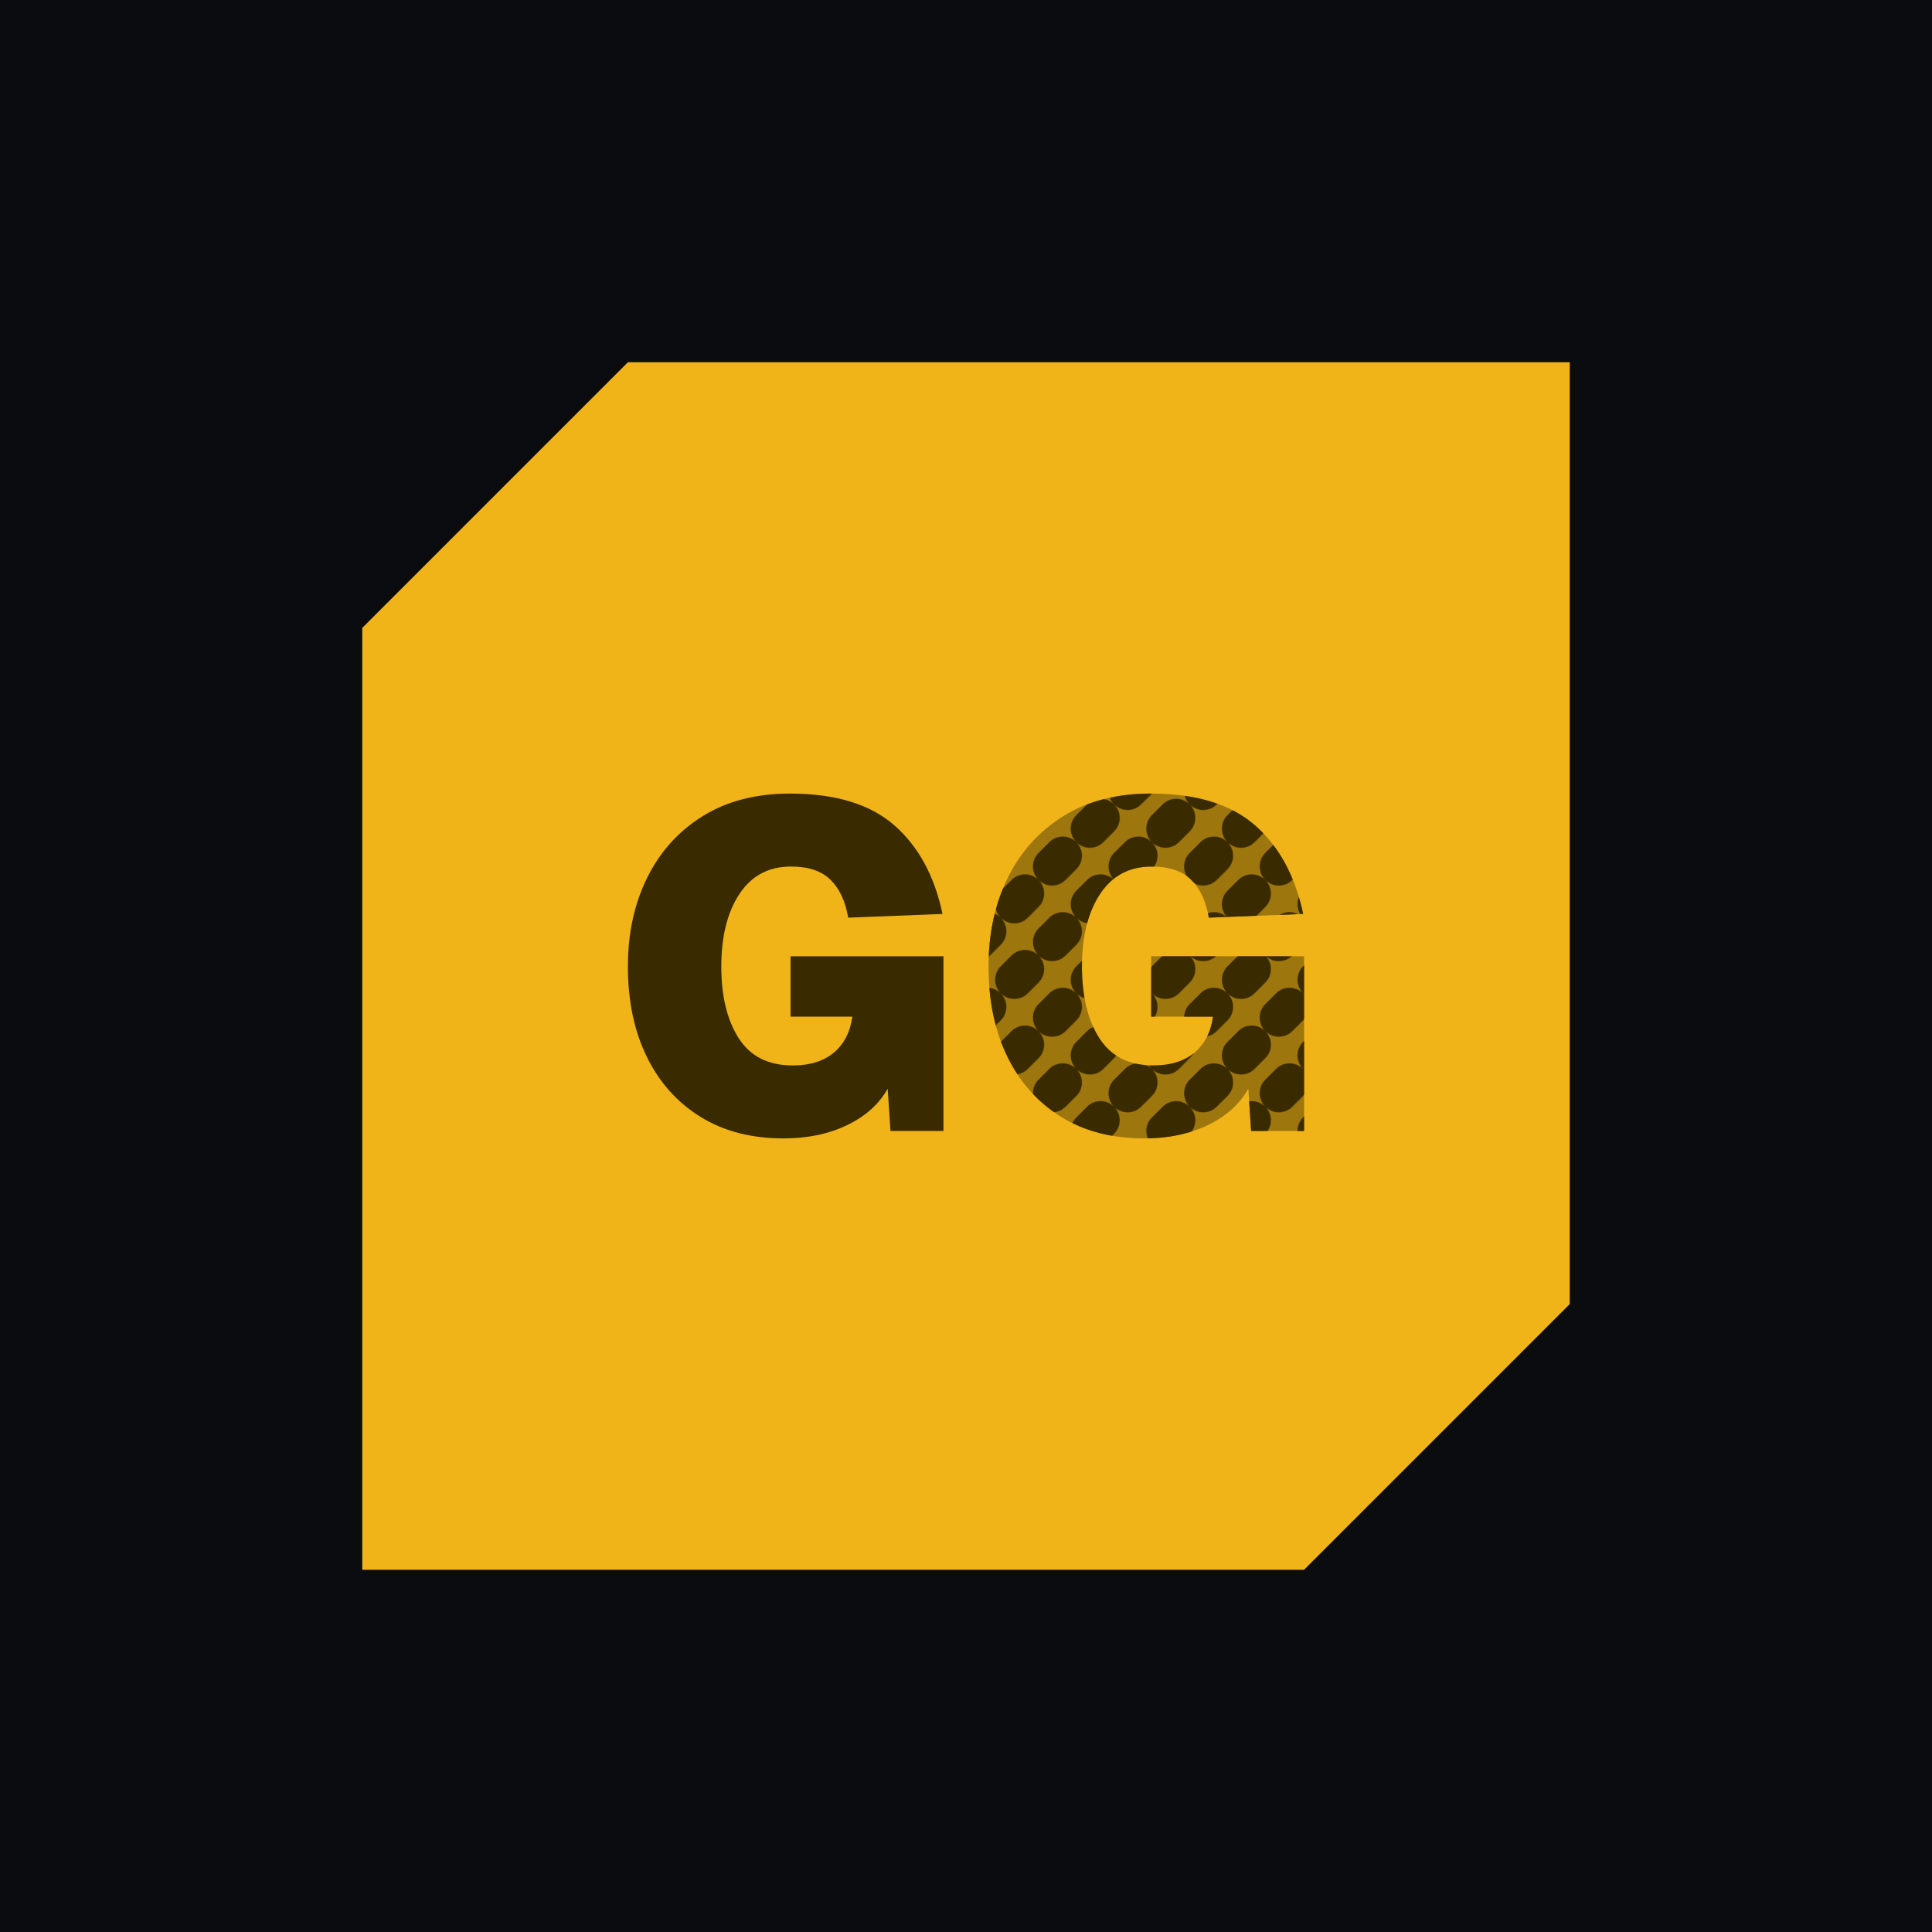
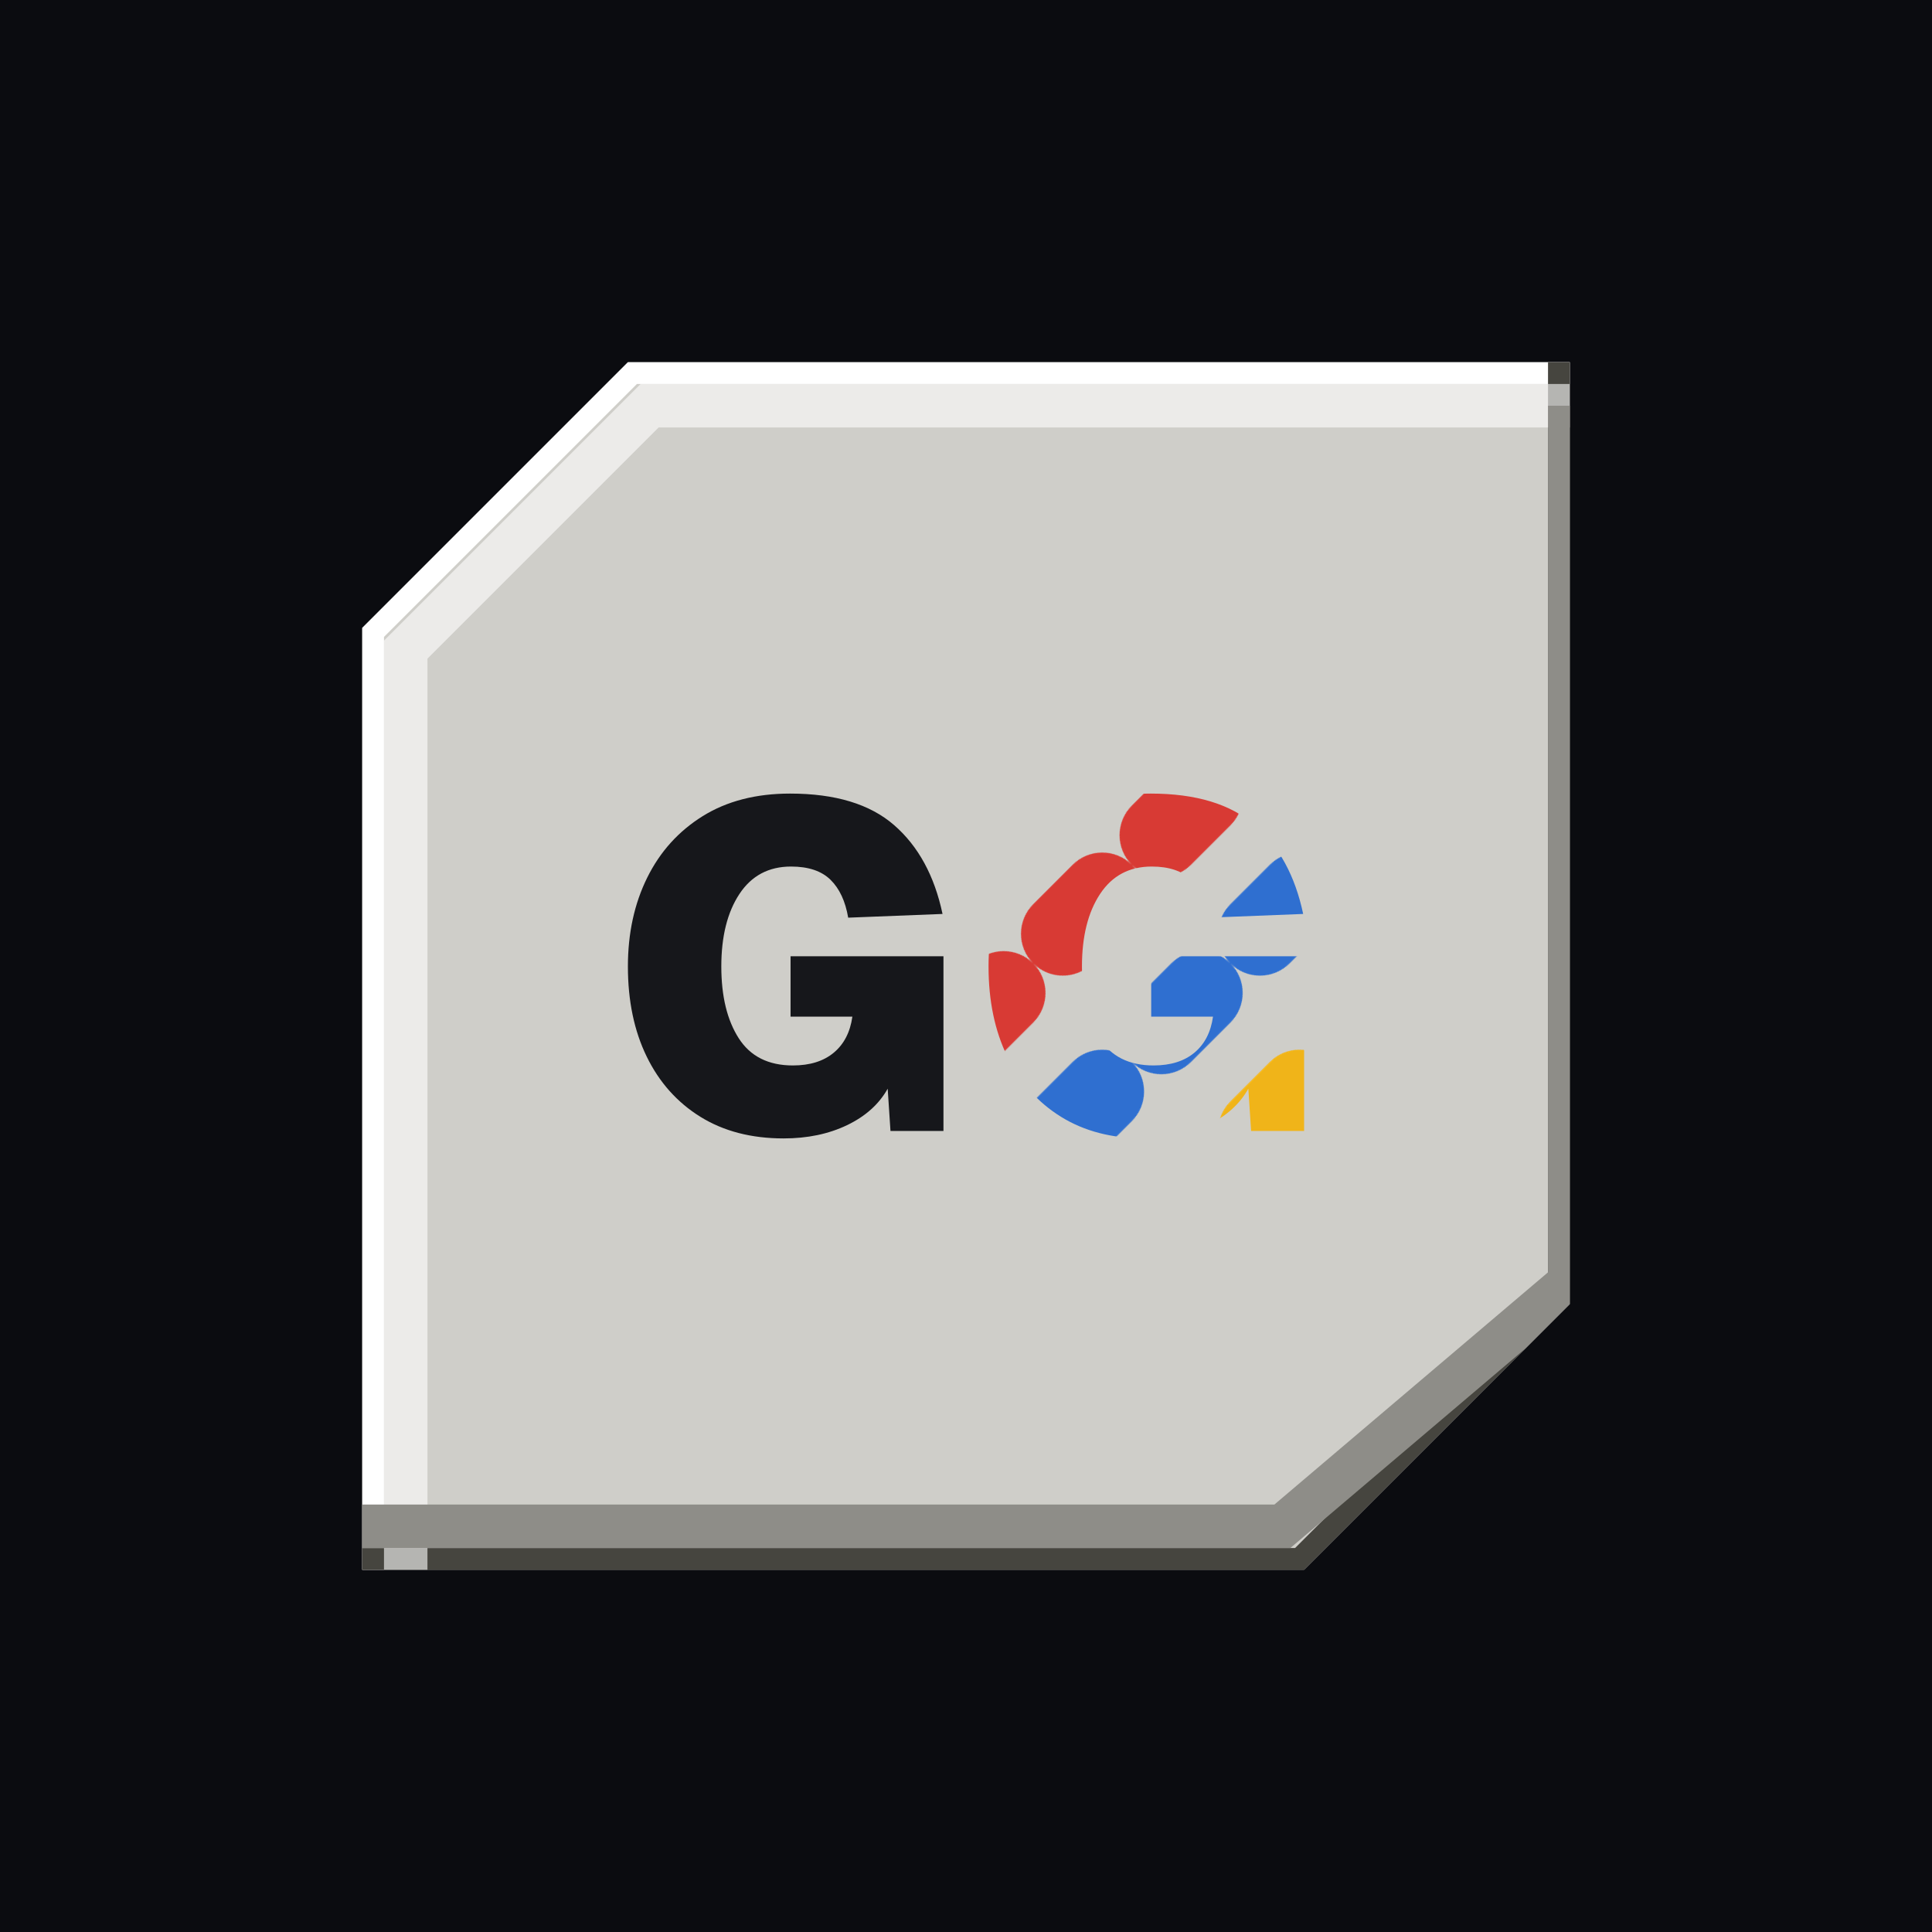
<svg xmlns="http://www.w3.org/2000/svg" viewBox="0 0 512 512">
  <rect width="512" height="512" fill="#0b0c10" />
  <g transform="translate(96 96)">
-     <path d="M70.4 0H320V249.6L249.6 320H0V70.4Z" fill="#f0b419" />
+     <defs>
+       <pattern id="kf-avd" width="120" height="30" patternUnits="userSpaceOnUse" patternTransform="rotate(45)">
+         <rect x="0" width="18" height="30" rx="9" fill="#1d9b52" />
+         <rect x="30" width="18" height="30" rx="9" fill="#d83a34" />
+         <rect x="60" width="18" height="30" rx="9" fill="#2f6fd0" />
+         <rect x="90" width="18" height="30" rx="9" fill="#f0b419" />
+       </pattern>
+       <clipPath id="kc-avd">
+         <path d="M70.4 0H320V249.6L249.6 320H0V70.4Z" />
+       </clipPath>
+     </defs>
+     <path d="M70.4 0H320V249.6L249.6 320H0V70.4Z" fill="#cfcec9" />
+     <g clip-path="url(#kc-avd)" fill="none" stroke-width="11.52">
+       <path d="M0 320V70.4L70.4 0H320" stroke="#ffffff" />
+       <path d="M320 0V249.6L249.6 320H0" stroke="#46453f" />
+       <path d="M11.52 320V76.16L76.16 11.52H320" stroke="rgba(255,255,255,0.6)" />
+       <path d="M320 11.52V243.84L243.84 308.48H0" stroke="#8e8d88" />
+     </g>
    <g transform="translate(70.4 114.3071) scale(1.231615)">
-       <defs>
-         <pattern id="km-avd" width="11.5" height="11.5" patternUnits="userSpaceOnUse" patternTransform="rotate(45)">
-           <rect width="8.236" height="11.5" rx="4.118" fill="#3a2a00" />
-         </pattern>
-       </defs>
      <g transform="translate(-4 72.6)">
-         <path d="M37.5 1.6L37.5 1.6Q27.1 1.6 19.6 -3.05Q12.1 -7.7 8.05 -16Q4 -24.3 4 -35.4L4 -35.4Q4 -46.1 8.15 -54.5Q12.3 -62.9 20.1 -67.75Q27.9 -72.6 38.9 -72.6L38.9 -72.6Q53.5 -72.6 61.3 -65.8Q69.1 -59 71.7 -46.7L71.7 -46.7L51.4 -45.9Q50.5 -51.2 47.6 -54.05Q44.7 -56.9 39.1 -56.9L39.1 -56.9Q31.9 -56.9 28 -51Q24.1 -45.1 24.1 -35.4L24.1 -35.4Q24.1 -25.8 27.85 -19.95Q31.6 -14.1 39.5 -14.1L39.5 -14.1Q45 -14.1 48.3 -16.85Q51.6 -19.6 52.3 -24.6L52.3 -24.6L39 -24.6L39 -37.6L71.9 -37.6L71.9 0L60.5 0L59.9 -9.1Q57.1 -4.1 51.15 -1.25Q45.2 1.6 37.5 1.6" fill="#3a2a00" />
-         <path d="M115.1 1.6L115.1 1.6Q104.7 1.6 97.2 -3.05Q89.7 -7.7 85.65 -16Q81.6 -24.3 81.6 -35.4L81.6 -35.4Q81.6 -46.1 85.75 -54.5Q89.9 -62.9 97.7 -67.75Q105.5 -72.6 116.5 -72.6L116.5 -72.6Q131.1 -72.6 138.9 -65.8Q146.7 -59 149.3 -46.7L149.3 -46.7L129 -45.9Q128.1 -51.2 125.2 -54.05Q122.3 -56.9 116.7 -56.9L116.7 -56.9Q109.5 -56.9 105.6 -51Q101.7 -45.1 101.7 -35.4L101.7 -35.4Q101.7 -25.8 105.45 -19.95Q109.2 -14.1 117.1 -14.1L117.1 -14.1Q122.6 -14.1 125.9 -16.85Q129.2 -19.6 129.9 -24.6L129.9 -24.6L116.6 -24.6L116.6 -37.6L149.5 -37.6L149.5 0L138.1 0L137.5 -9.1Q134.7 -4.1 128.75 -1.25Q122.8 1.6 115.1 1.6" fill="#3a2a00" opacity="0.45" />
-         <path d="M115.1 1.6L115.1 1.6Q104.7 1.6 97.2 -3.05Q89.7 -7.7 85.65 -16Q81.6 -24.3 81.6 -35.4L81.6 -35.4Q81.6 -46.1 85.75 -54.5Q89.9 -62.9 97.7 -67.75Q105.5 -72.6 116.5 -72.6L116.5 -72.6Q131.1 -72.6 138.9 -65.8Q146.7 -59 149.3 -46.7L149.3 -46.7L129 -45.9Q128.1 -51.2 125.2 -54.05Q122.3 -56.9 116.7 -56.9L116.7 -56.9Q109.5 -56.9 105.6 -51Q101.7 -45.1 101.7 -35.4L101.7 -35.4Q101.7 -25.8 105.45 -19.95Q109.2 -14.1 117.1 -14.1L117.1 -14.1Q122.6 -14.1 125.9 -16.85Q129.2 -19.6 129.9 -24.6L129.9 -24.6L116.6 -24.6L116.6 -37.6L149.5 -37.6L149.5 0L138.1 0L137.5 -9.1Q134.7 -4.1 128.75 -1.25Q122.8 1.6 115.1 1.6" fill="url(#km-avd)" />
+         <path d="M37.5 1.6L37.5 1.6Q27.1 1.6 19.6 -3.05Q12.1 -7.7 8.05 -16Q4 -24.3 4 -35.4L4 -35.4Q4 -46.1 8.15 -54.5Q12.3 -62.9 20.1 -67.75Q27.9 -72.6 38.9 -72.6L38.9 -72.6Q53.5 -72.6 61.3 -65.8Q69.1 -59 71.7 -46.7L71.7 -46.7L51.4 -45.9Q50.5 -51.2 47.6 -54.05Q44.7 -56.9 39.1 -56.9L39.1 -56.9Q31.9 -56.9 28 -51Q24.1 -45.1 24.1 -35.4L24.1 -35.4Q24.1 -25.8 27.85 -19.95Q31.6 -14.1 39.5 -14.1L39.5 -14.1Q45 -14.1 48.3 -16.85Q51.6 -19.6 52.3 -24.6L52.3 -24.6L39 -24.6L39 -37.6L71.9 -37.6L71.9 0L60.5 0L59.9 -9.1Q57.1 -4.1 51.15 -1.25Q45.2 1.6 37.5 1.6" fill="#16171b" />
+         <path d="M115.1 1.6L115.1 1.6Q104.7 1.6 97.2 -3.05Q89.7 -7.7 85.65 -16Q81.6 -24.3 81.6 -35.4L81.6 -35.4Q81.6 -46.1 85.75 -54.5Q89.9 -62.9 97.7 -67.75Q105.5 -72.6 116.5 -72.6L116.5 -72.6Q131.1 -72.6 138.9 -65.8Q146.7 -59 149.3 -46.7L149.3 -46.7L129 -45.9Q128.1 -51.2 125.2 -54.05Q122.3 -56.9 116.7 -56.9L116.7 -56.9Q109.5 -56.9 105.6 -51Q101.7 -45.1 101.7 -35.4L101.7 -35.4Q101.7 -25.8 105.45 -19.95Q109.2 -14.1 117.1 -14.1L117.1 -14.1Q122.6 -14.1 125.9 -16.85Q129.2 -19.6 129.9 -24.6L129.9 -24.6L116.6 -24.6L116.6 -37.6L149.5 -37.6L149.5 0L138.1 0L137.5 -9.1Q134.7 -4.1 128.75 -1.25Q122.8 1.6 115.1 1.6" fill="url(#kf-avd)" />
      </g>
    </g>
  </g>
</svg>
